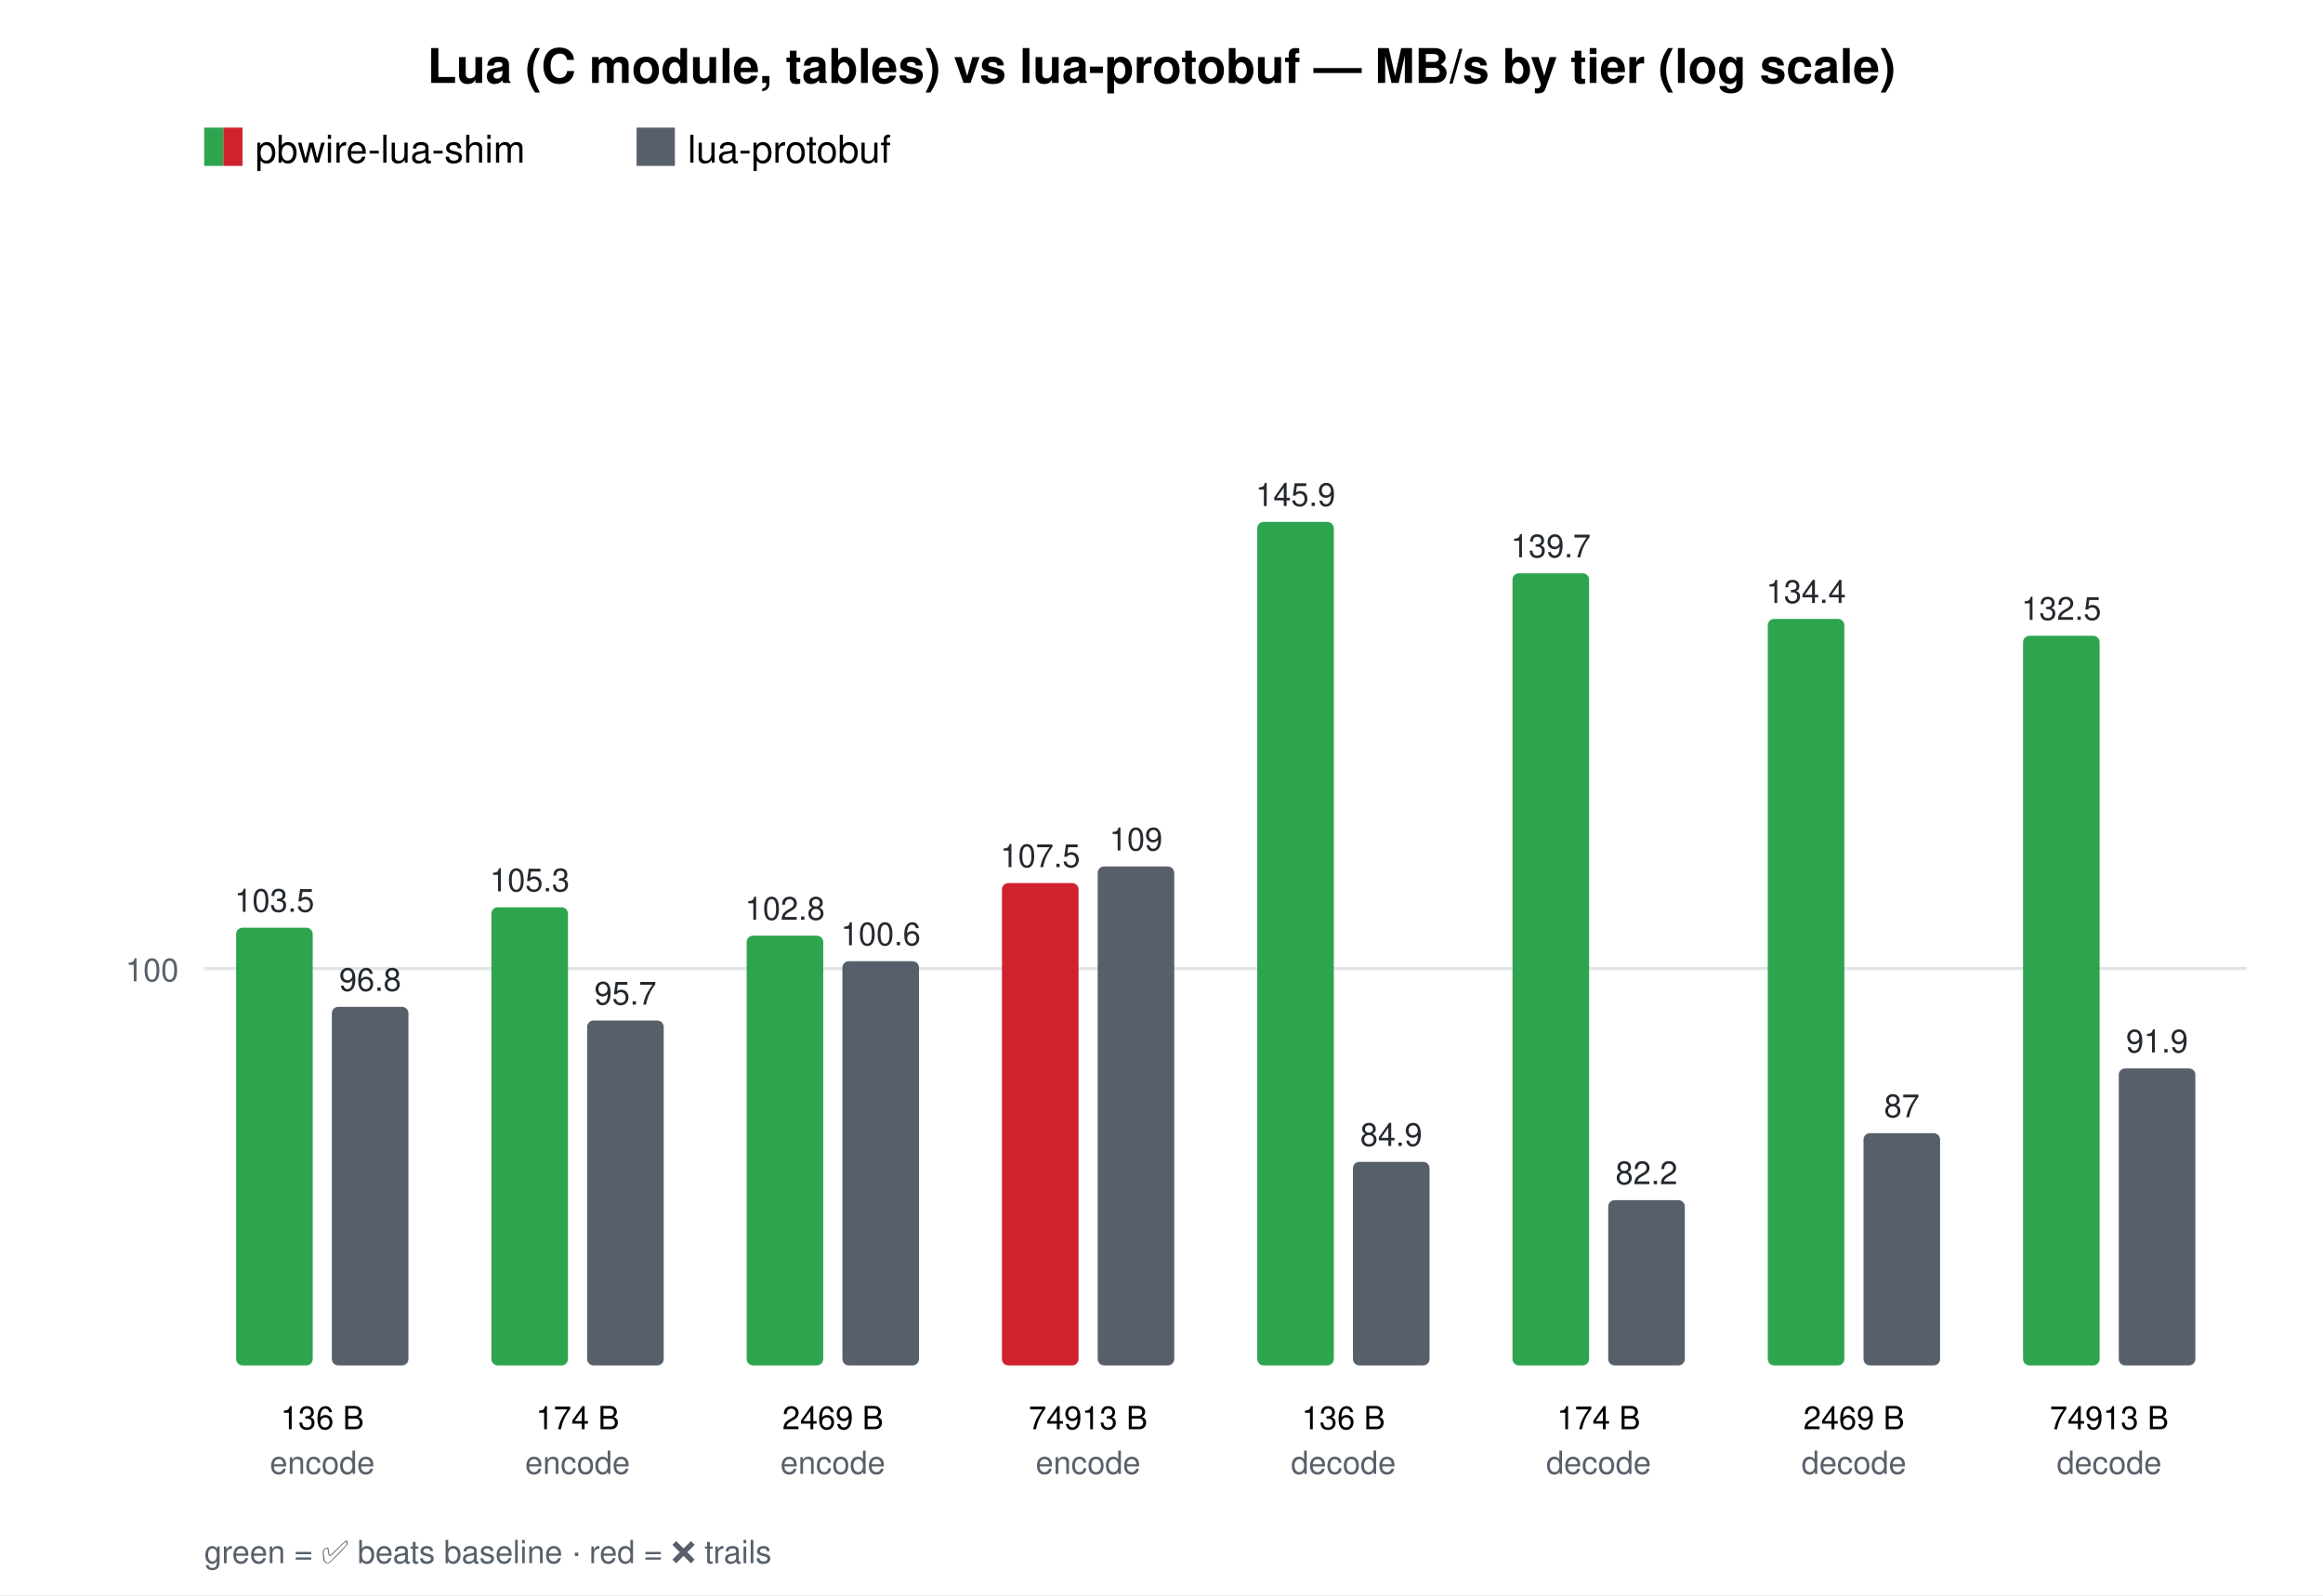
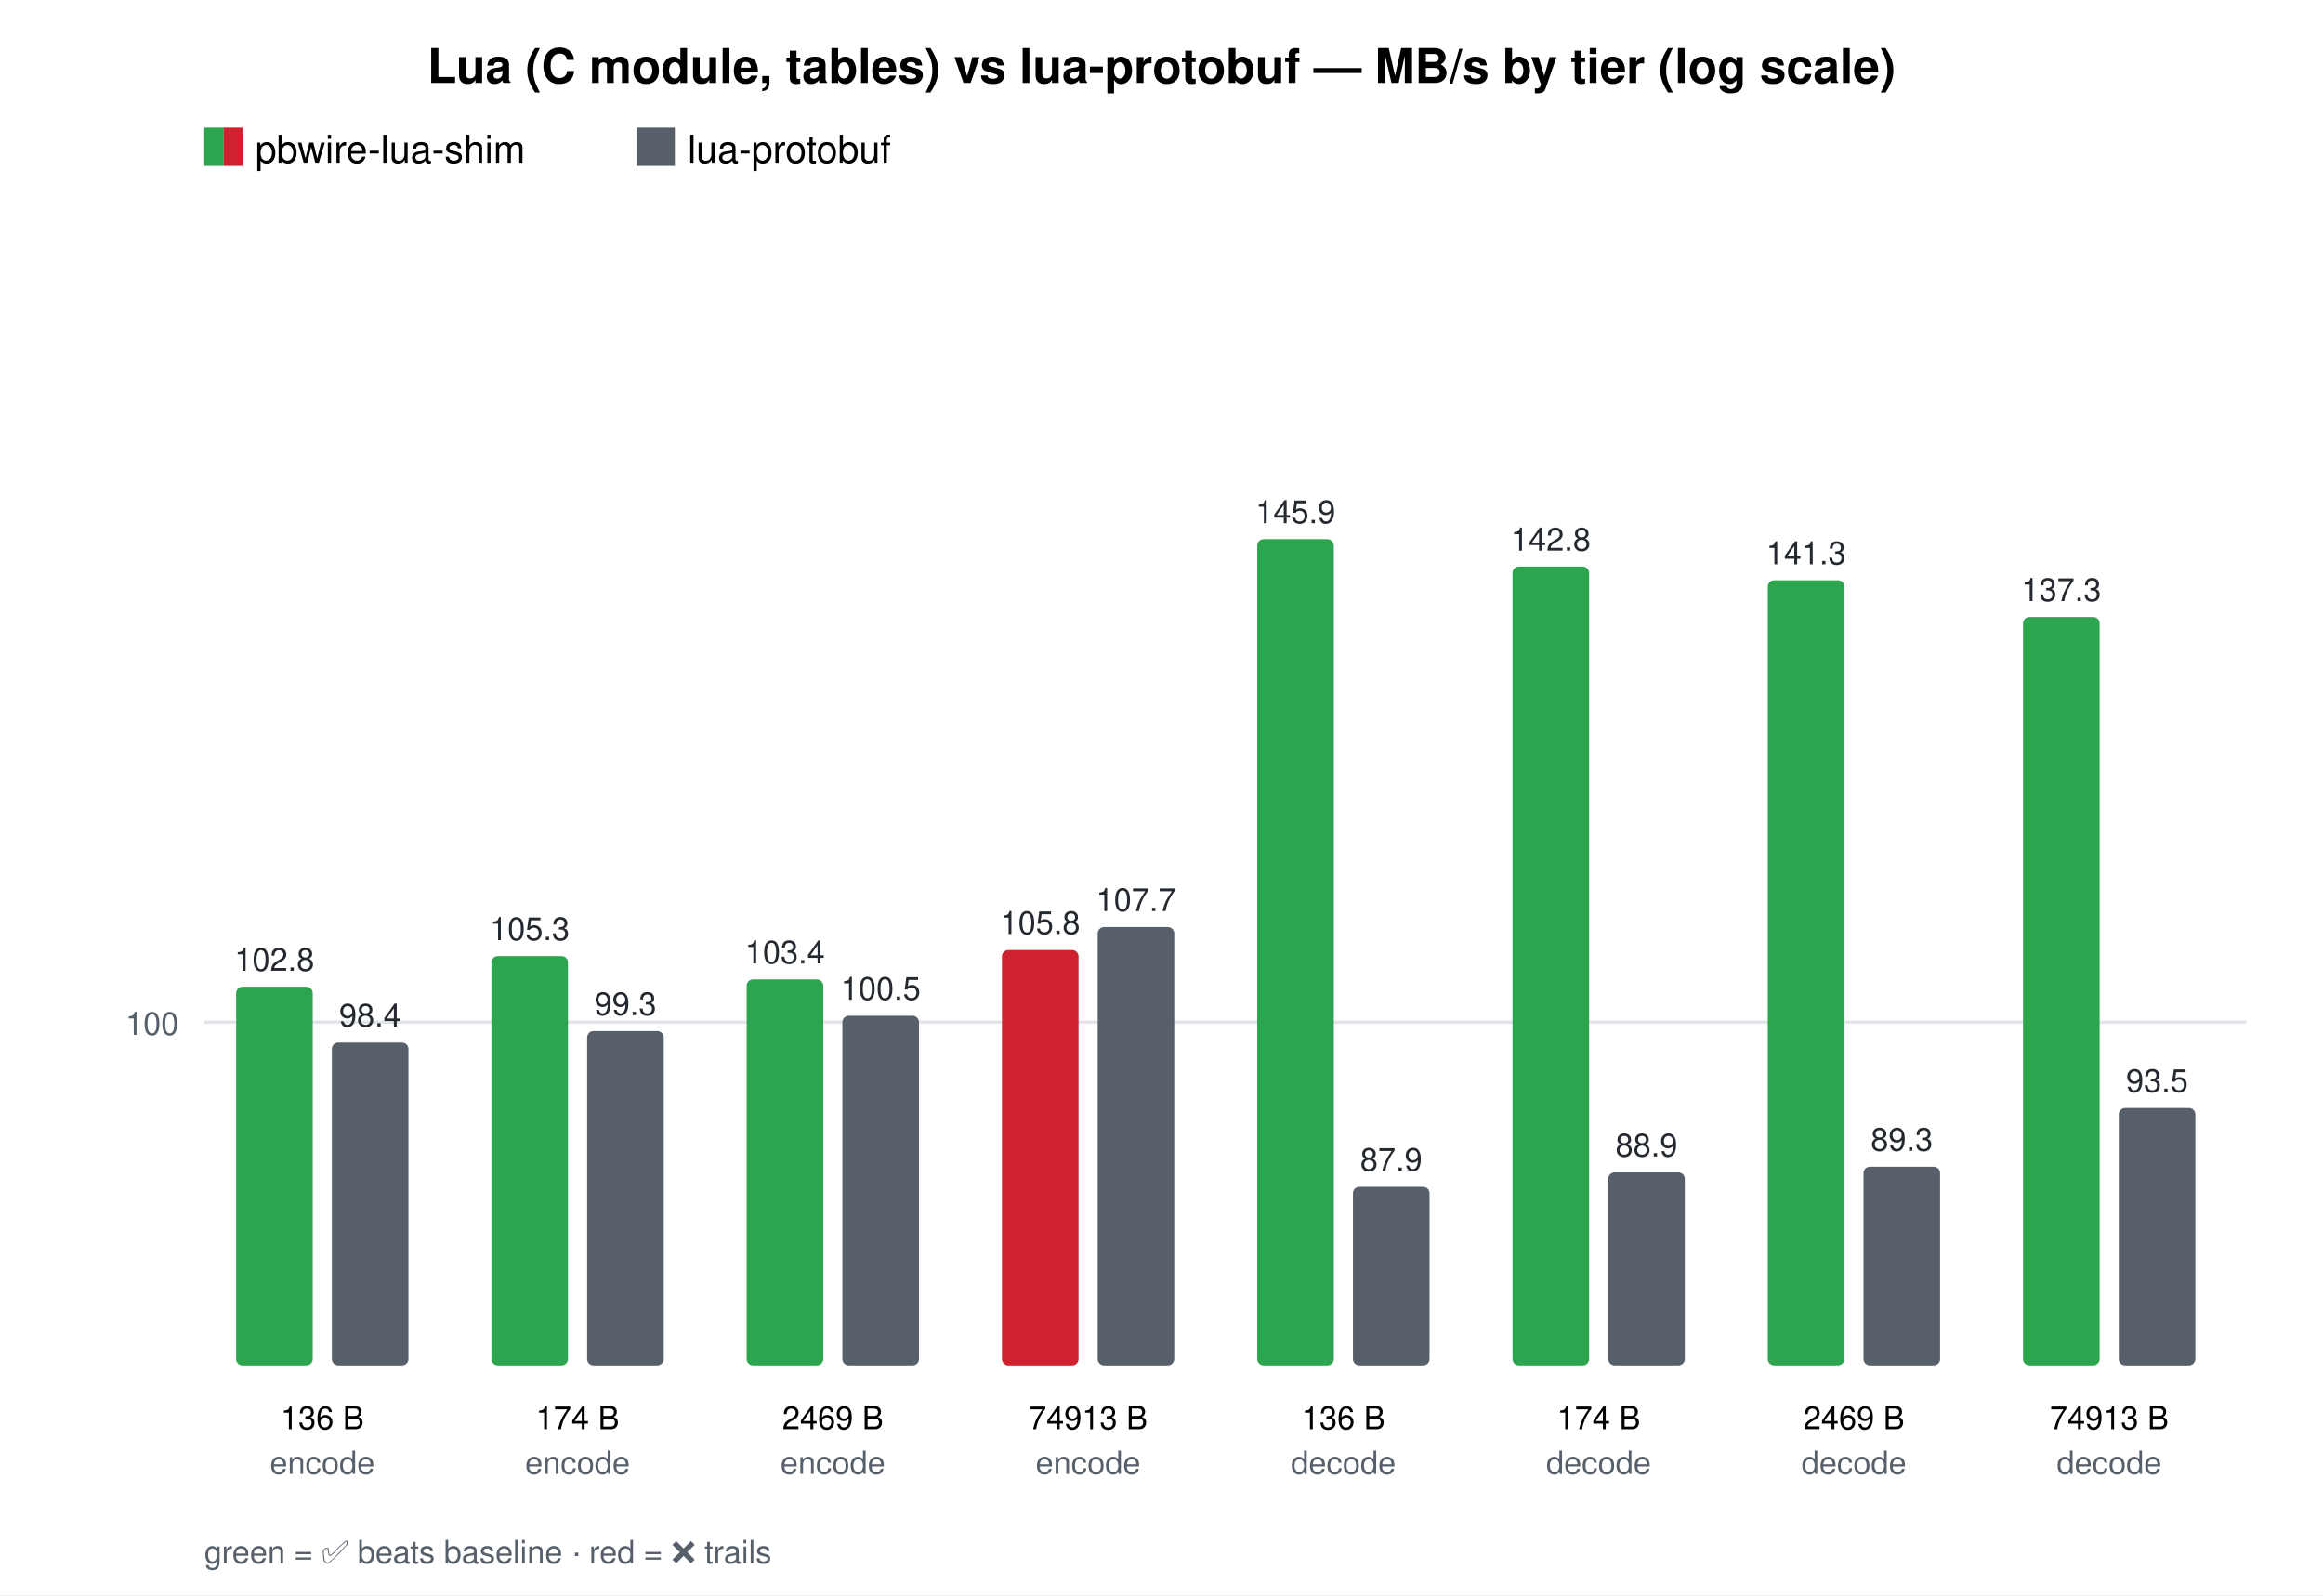
<svg xmlns="http://www.w3.org/2000/svg" width="728" height="500" font-family="Helvetica, Arial, sans-serif">
  <rect width="728" height="500" fill="#ffffff" />
  <text x="364.0" y="26" text-anchor="middle" font-size="15" font-weight="bold">Lua (C module, tables) vs lua-protobuf — MB/s by tier (log scale)</text>
  <rect x="64" y="40" width="6" height="12" fill="#2da44e" />
  <rect x="70" y="40" width="6" height="12" fill="#cf222e" />
  <text x="80" y="51" font-size="12">pbwire-lua-shim</text>
  <rect x="199.5" y="40" width="12" height="12" fill="#57606a" />
  <text x="215.5" y="51" font-size="12">lua-protobuf</text>
-   <line x1="64" y1="303.6" x2="704" y2="303.6" stroke="#e1e4e8" />
-   <text x="56" y="307.6" text-anchor="end" font-size="10" fill="#57606a">100</text>
+   <line x1="64" y1="320.4" x2="704" y2="320.4" stroke="#e1e4e8" />
+   <text x="56" y="324.4" text-anchor="end" font-size="10" fill="#57606a">100</text>
  <text x="101.0" y="448" text-anchor="middle" font-size="10">136 B</text>
  <text x="101.0" y="462" text-anchor="middle" font-size="10" fill="#57606a">encode</text>
-   <rect x="74.0" y="290.8" width="24" height="137.2" rx="2" fill="#2da44e" />
-   <text x="86.0" y="285.8" text-anchor="middle" font-size="10" fill="#24292f">103.5</text>
-   <rect x="104.0" y="315.6" width="24" height="112.4" rx="2" fill="#57606a" />
-   <text x="116.0" y="310.6" text-anchor="middle" font-size="10" fill="#24292f">96.8</text>
+   <rect x="74.0" y="309.3" width="24" height="118.7" rx="2" fill="#2da44e" />
+   <text x="86.0" y="304.3" text-anchor="middle" font-size="10" fill="#24292f">102.8</text>
+   <rect x="104.0" y="326.8" width="24" height="101.2" rx="2" fill="#57606a" />
+   <text x="116.0" y="321.8" text-anchor="middle" font-size="10" fill="#24292f">98.4</text>
  <text x="181.0" y="448" text-anchor="middle" font-size="10">174 B</text>
  <text x="181.0" y="462" text-anchor="middle" font-size="10" fill="#57606a">encode</text>
-   <rect x="154.0" y="284.4" width="24" height="143.6" rx="2" fill="#2da44e" />
-   <text x="166.0" y="279.4" text-anchor="middle" font-size="10" fill="#24292f">105.3</text>
-   <rect x="184.0" y="319.9" width="24" height="108.1" rx="2" fill="#57606a" />
-   <text x="196.0" y="314.9" text-anchor="middle" font-size="10" fill="#24292f">95.7</text>
+   <rect x="154.0" y="299.7" width="24" height="128.3" rx="2" fill="#2da44e" />
+   <text x="166.0" y="294.7" text-anchor="middle" font-size="10" fill="#24292f">105.3</text>
+   <rect x="184.0" y="323.2" width="24" height="104.8" rx="2" fill="#57606a" />
+   <text x="196.0" y="318.2" text-anchor="middle" font-size="10" fill="#24292f">99.3</text>
  <text x="261.0" y="448" text-anchor="middle" font-size="10">2469 B</text>
  <text x="261.0" y="462" text-anchor="middle" font-size="10" fill="#57606a">encode</text>
-   <rect x="234.0" y="293.3" width="24" height="134.7" rx="2" fill="#2da44e" />
-   <text x="246.0" y="288.3" text-anchor="middle" font-size="10" fill="#24292f">102.8</text>
-   <rect x="264.0" y="301.3" width="24" height="126.7" rx="2" fill="#57606a" />
-   <text x="276.0" y="296.3" text-anchor="middle" font-size="10" fill="#24292f">100.6</text>
+   <rect x="234.0" y="307.0" width="24" height="121.0" rx="2" fill="#2da44e" />
+   <text x="246.0" y="302.0" text-anchor="middle" font-size="10" fill="#24292f">103.4</text>
+   <rect x="264.0" y="318.4" width="24" height="109.6" rx="2" fill="#57606a" />
+   <text x="276.0" y="313.4" text-anchor="middle" font-size="10" fill="#24292f">100.5</text>
  <text x="341.0" y="448" text-anchor="middle" font-size="10">74913 B</text>
  <text x="341.0" y="462" text-anchor="middle" font-size="10" fill="#57606a">encode</text>
-   <rect x="314.0" y="276.8" width="24" height="151.2" rx="2" fill="#cf222e" />
-   <text x="326.0" y="271.8" text-anchor="middle" font-size="10" fill="#24292f">107.5</text>
-   <rect x="344.0" y="271.6" width="24" height="156.4" rx="2" fill="#57606a" />
-   <text x="356.0" y="266.6" text-anchor="middle" font-size="10" fill="#24292f">109</text>
+   <rect x="314.0" y="297.8" width="24" height="130.2" rx="2" fill="#cf222e" />
+   <text x="326.0" y="292.8" text-anchor="middle" font-size="10" fill="#24292f">105.8</text>
+   <rect x="344.0" y="290.6" width="24" height="137.4" rx="2" fill="#57606a" />
+   <text x="356.0" y="285.6" text-anchor="middle" font-size="10" fill="#24292f">107.7</text>
  <text x="421.0" y="448" text-anchor="middle" font-size="10">136 B</text>
  <text x="421.0" y="462" text-anchor="middle" font-size="10" fill="#57606a">decode</text>
-   <rect x="394.0" y="163.6" width="24" height="264.4" rx="2" fill="#2da44e" />
-   <text x="406.0" y="158.6" text-anchor="middle" font-size="10" fill="#24292f">145.9</text>
-   <rect x="424.0" y="364.2" width="24" height="63.8" rx="2" fill="#57606a" />
-   <text x="436.0" y="359.2" text-anchor="middle" font-size="10" fill="#24292f">84.9</text>
+   <rect x="394.0" y="169.0" width="24" height="259.0" rx="2" fill="#2da44e" />
+   <text x="406.0" y="164.0" text-anchor="middle" font-size="10" fill="#24292f">145.9</text>
+   <rect x="424.0" y="372.0" width="24" height="56.0" rx="2" fill="#57606a" />
+   <text x="436.0" y="367.0" text-anchor="middle" font-size="10" fill="#24292f">87.9</text>
  <text x="501.0" y="448" text-anchor="middle" font-size="10">174 B</text>
  <text x="501.0" y="462" text-anchor="middle" font-size="10" fill="#57606a">decode</text>
-   <rect x="474.0" y="179.7" width="24" height="248.3" rx="2" fill="#2da44e" />
-   <text x="486.0" y="174.7" text-anchor="middle" font-size="10" fill="#24292f">139.7</text>
-   <rect x="504.0" y="376.2" width="24" height="51.8" rx="2" fill="#57606a" />
-   <text x="516.0" y="371.2" text-anchor="middle" font-size="10" fill="#24292f">82.2</text>
+   <rect x="474.0" y="177.6" width="24" height="250.4" rx="2" fill="#2da44e" />
+   <text x="486.0" y="172.6" text-anchor="middle" font-size="10" fill="#24292f">142.8</text>
+   <rect x="504.0" y="367.5" width="24" height="60.5" rx="2" fill="#57606a" />
+   <text x="516.0" y="362.5" text-anchor="middle" font-size="10" fill="#24292f">88.9</text>
  <text x="581.0" y="448" text-anchor="middle" font-size="10">2469 B</text>
  <text x="581.0" y="462" text-anchor="middle" font-size="10" fill="#57606a">decode</text>
-   <rect x="554.0" y="194.0" width="24" height="234.0" rx="2" fill="#2da44e" />
-   <text x="566.0" y="189.0" text-anchor="middle" font-size="10" fill="#24292f">134.4</text>
-   <rect x="584.0" y="355.2" width="24" height="72.8" rx="2" fill="#57606a" />
-   <text x="596.0" y="350.2" text-anchor="middle" font-size="10" fill="#24292f">87</text>
+   <rect x="554.0" y="181.9" width="24" height="246.1" rx="2" fill="#2da44e" />
+   <text x="566.0" y="176.9" text-anchor="middle" font-size="10" fill="#24292f">141.3</text>
+   <rect x="584.0" y="365.7" width="24" height="62.3" rx="2" fill="#57606a" />
+   <text x="596.0" y="360.7" text-anchor="middle" font-size="10" fill="#24292f">89.3</text>
  <text x="661.0" y="448" text-anchor="middle" font-size="10">74913 B</text>
  <text x="661.0" y="462" text-anchor="middle" font-size="10" fill="#57606a">decode</text>
-   <rect x="634.0" y="199.3" width="24" height="228.7" rx="2" fill="#2da44e" />
-   <text x="646.0" y="194.3" text-anchor="middle" font-size="10" fill="#24292f">132.5</text>
-   <rect x="664.0" y="334.9" width="24" height="93.1" rx="2" fill="#57606a" />
-   <text x="676.0" y="329.9" text-anchor="middle" font-size="10" fill="#24292f">91.9</text>
+   <rect x="634.0" y="193.4" width="24" height="234.6" rx="2" fill="#2da44e" />
+   <text x="646.0" y="188.4" text-anchor="middle" font-size="10" fill="#24292f">137.3</text>
+   <rect x="664.0" y="347.3" width="24" height="80.7" rx="2" fill="#57606a" />
+   <text x="676.0" y="342.3" text-anchor="middle" font-size="10" fill="#24292f">93.5</text>
  <text x="64" y="490" font-size="10" fill="#57606a">green = ✅ beats baseline · red = ❌ trails</text>
</svg>
